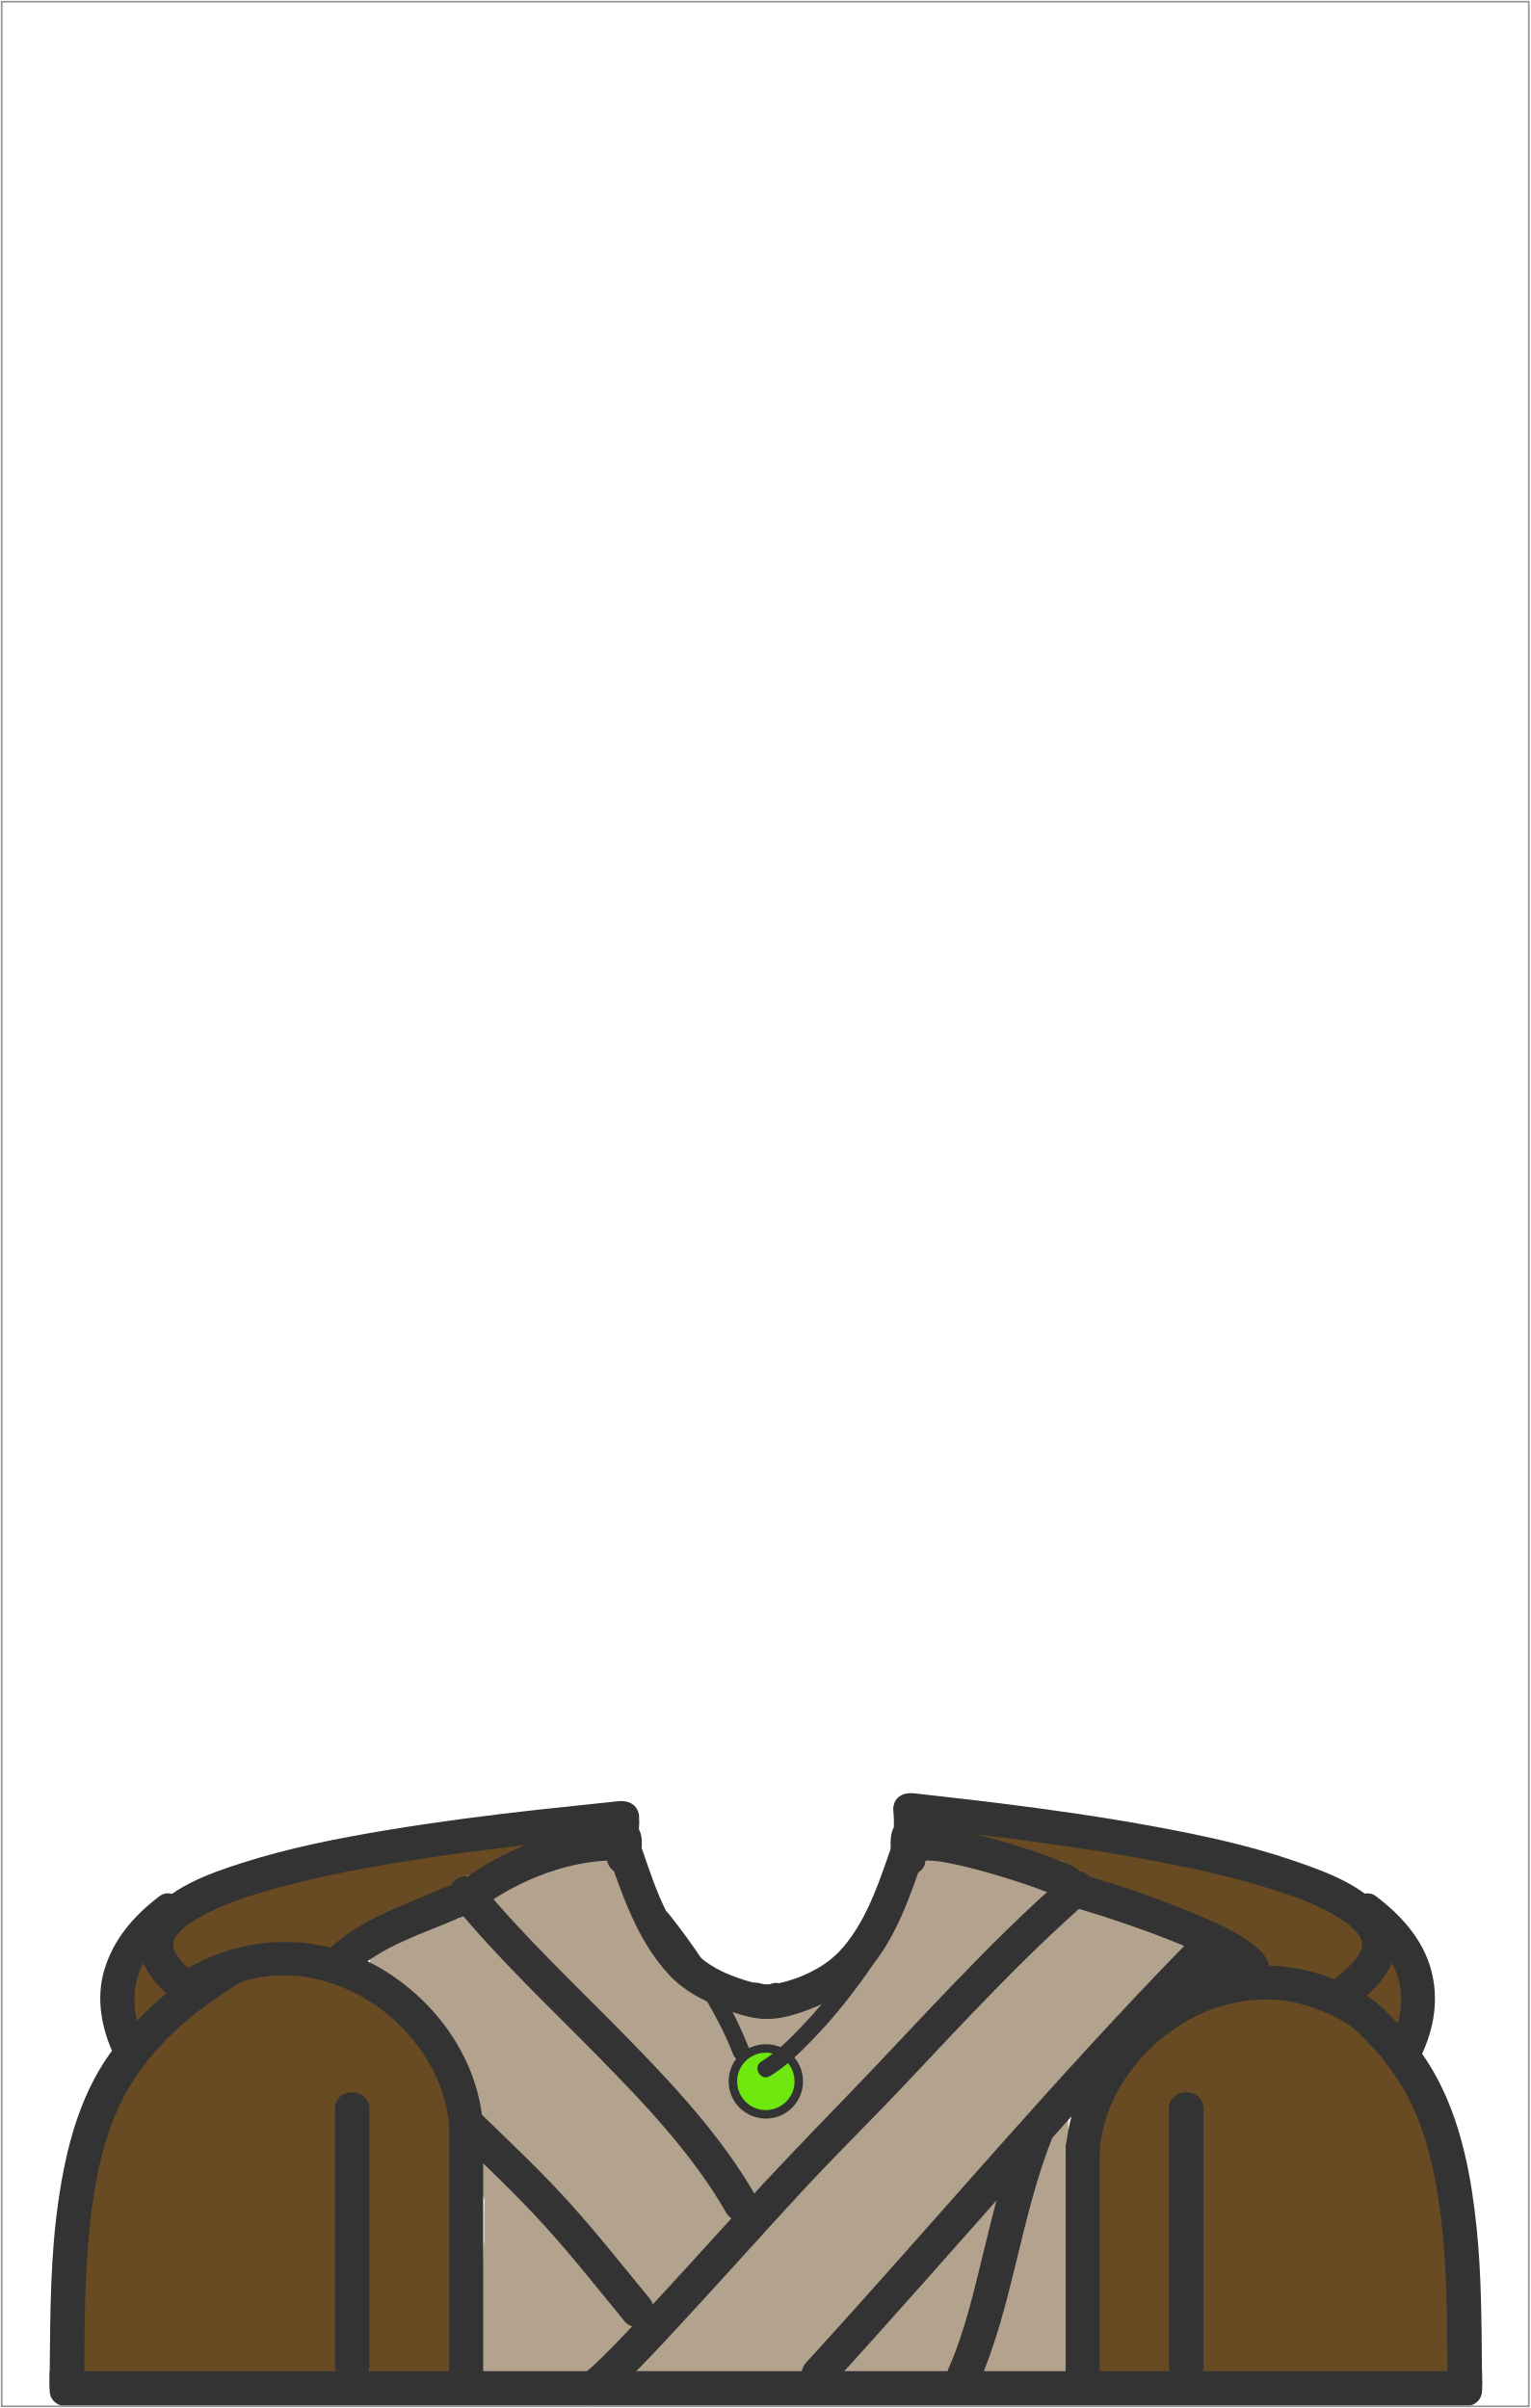
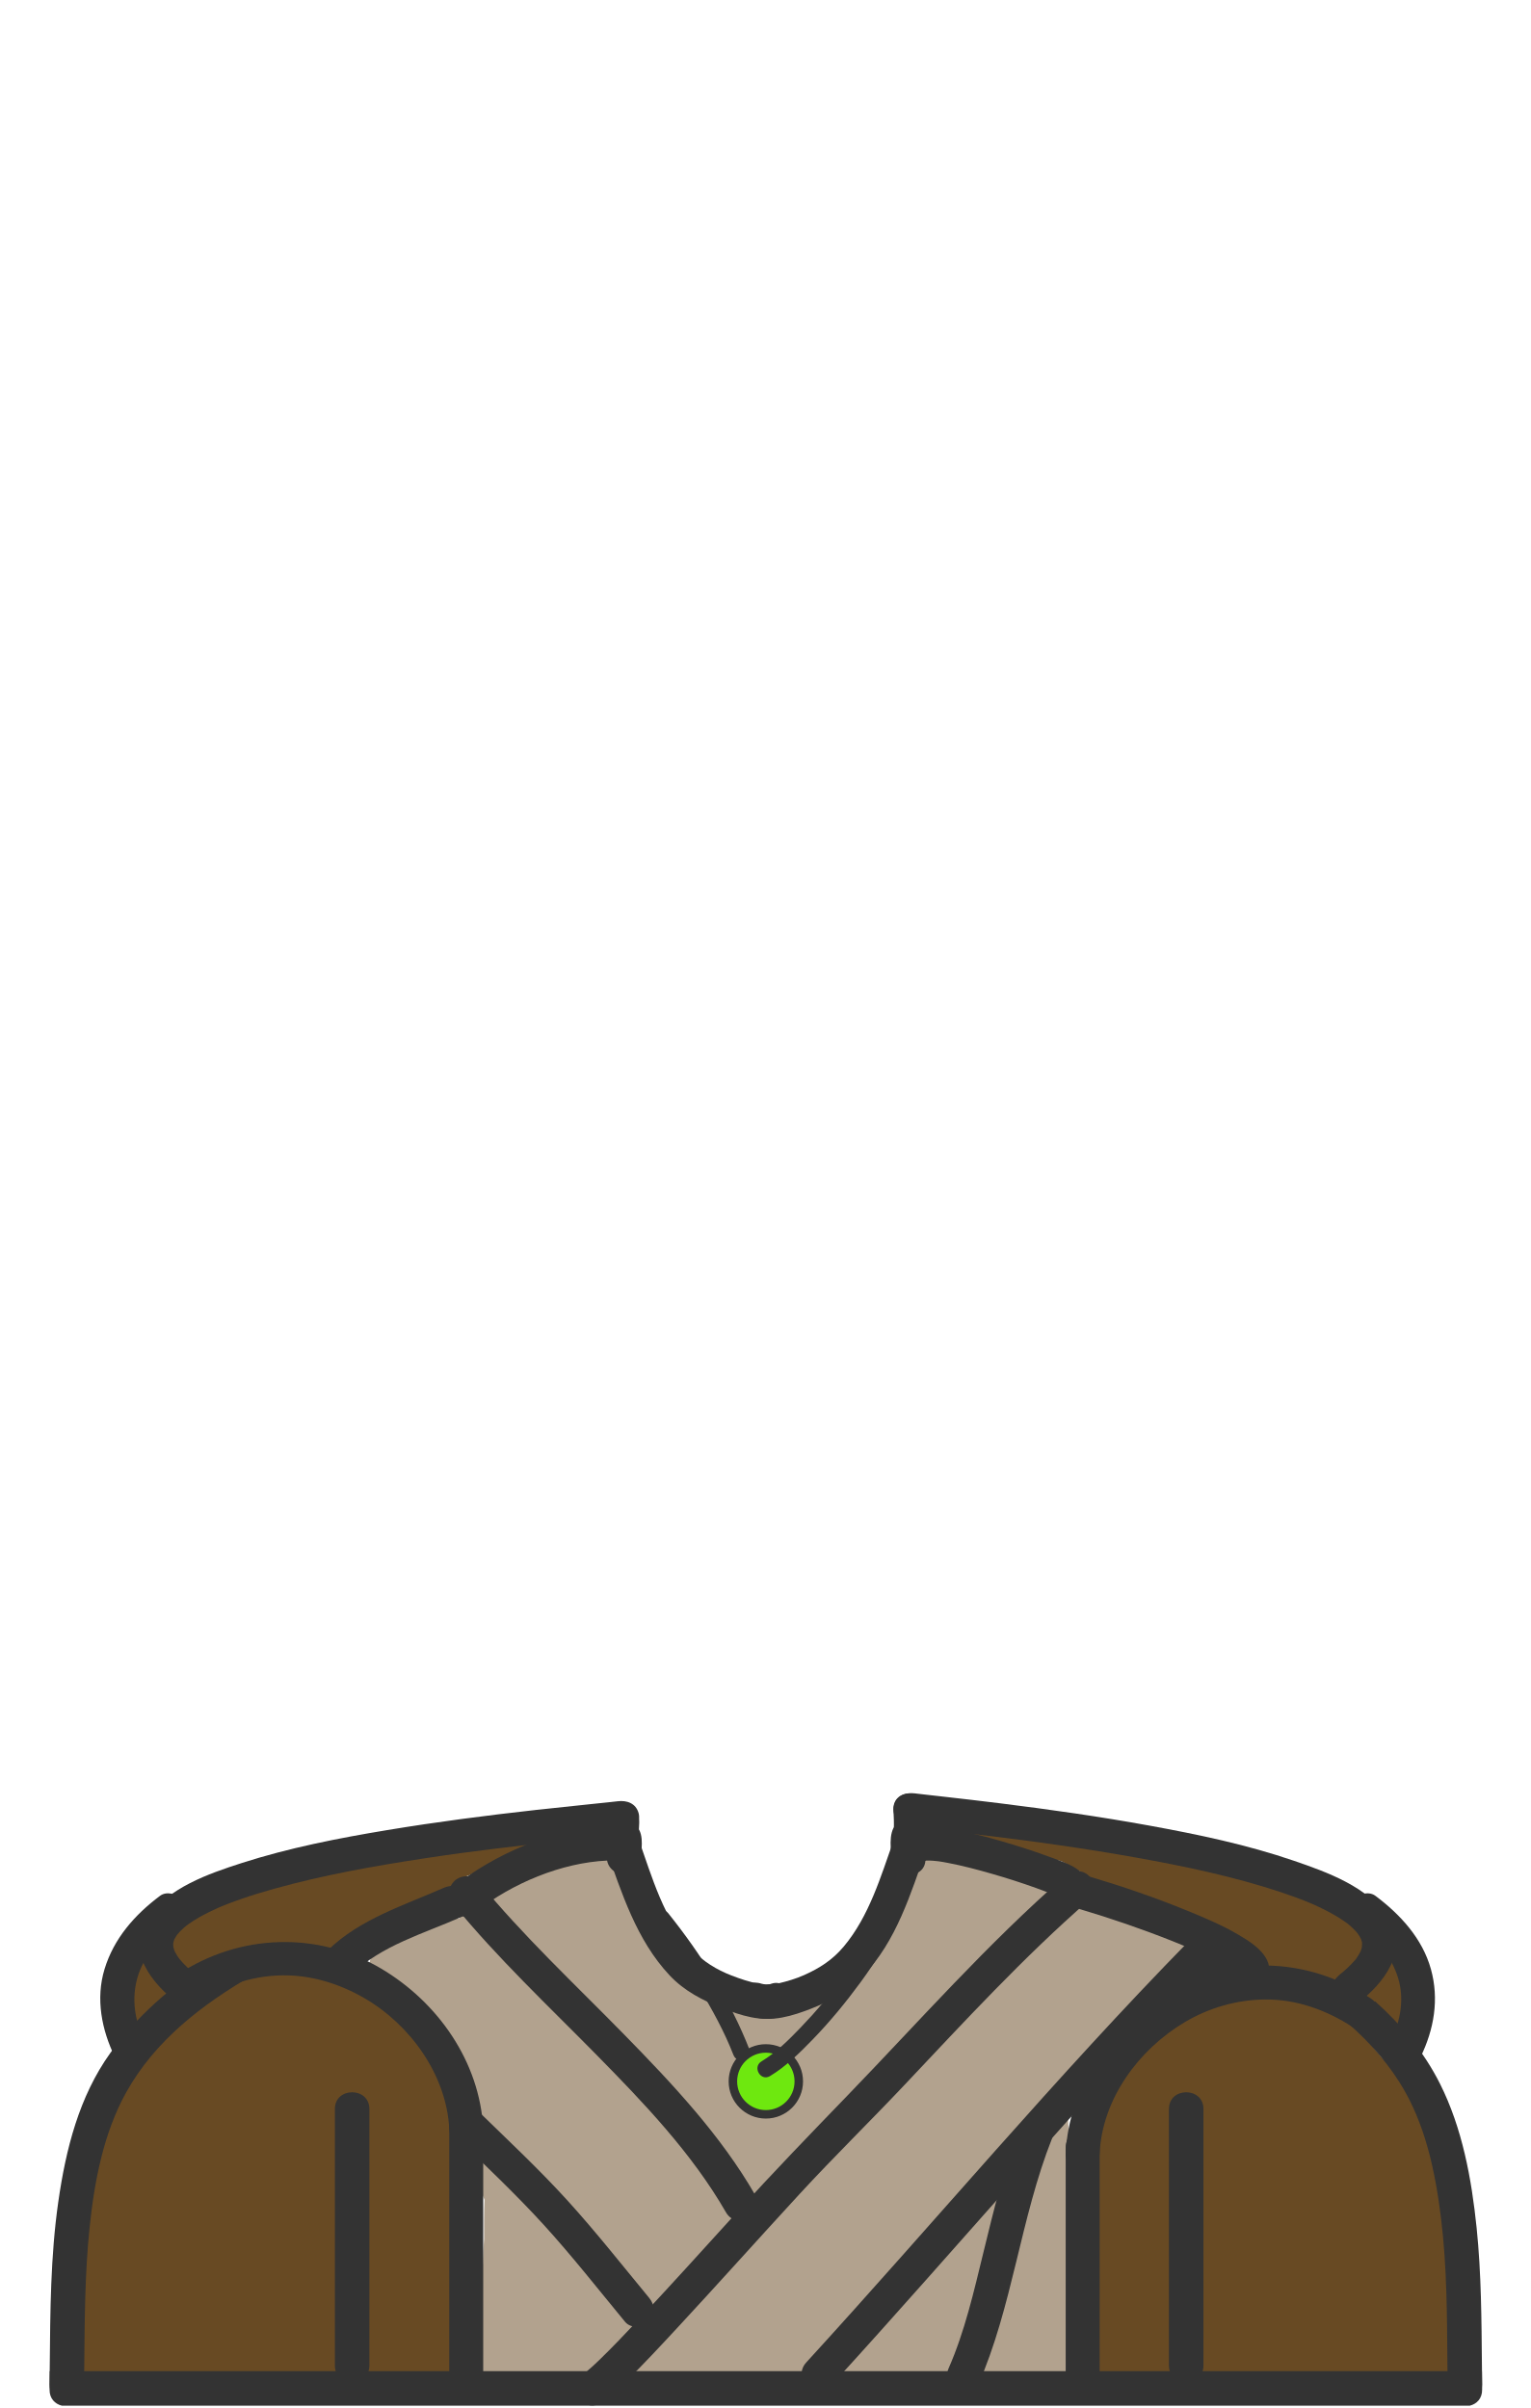
<svg xmlns="http://www.w3.org/2000/svg" width="901px" height="1418px" viewBox="0 0 901 1418" version="1.1">
  <defs />
  <g id="Page-1" stroke="none" stroke-width="1" fill="none" fill-rule="evenodd">
    <g id="robe" transform="translate(1, 1)">
      <path d="M727.177,1146.814 C718.789,1141.251 707.674,1140.513 697.588,1140.081 C678.331,1130.025 661.132,1115.562 639.931,1110.052 C628.181,1106.996 617.071,1104.445 606.073,1099.129 C594.516,1093.544 583.243,1087.961 570.344,1086.505 C565.086,1085.912 560.631,1091.075 560.224,1095.948 C559.851,1095.962 559.476,1095.957 559.104,1095.975 C555.611,1091.138 548.166,1088.792 543.519,1094.221 C530.906,1108.959 515.908,1122.89 508.068,1140.976 C506.737,1144.049 506.333,1147.259 507.524,1150.131 C506.8,1151.5 506.091,1152.876 505.397,1154.26 C502.602,1157.064 499.803,1159.864 496.953,1162.618 C494.756,1164.744 492.502,1166.811 490.195,1168.816 C489.159,1168.474 488.07,1168.325 486.98,1168.375 C485.666,1166.59 483.813,1165.229 481.614,1164.752 C469.757,1162.183 455.699,1168.146 446.359,1177.466 C433.687,1172.479 420.57,1168.933 407.012,1170.611 C405.923,1169.873 404.868,1169.085 403.852,1168.25 C400.234,1165.258 396.786,1162.065 393.525,1158.688 C391.53,1156.619 390.727,1155.687 389.525,1153.91 C389.261,1153.516 389.015,1153.11 388.788,1152.694 C389.301,1146.899 384.899,1142.959 380.048,1142.105 C376.84,1135.242 373.614,1128.425 369.709,1121.949 C368.028,1115.857 366.132,1109.839 363.253,1104.296 C363.768,1103.061 363.987,1101.646 363.779,1100.051 C363.66,1099.15 363.51,1098.253 363.33,1097.362 L363.416,1097.35 C362.774,1093.56 362.616,1089.651 362.062,1085.837 C361.423,1081.441 356.356,1078.378 352.266,1078.378 C349.911,1078.362 347.632,1079.203 345.851,1080.744 C342.007,1080.556 337.967,1081.46 334.301,1082.635 C332.487,1082.989 330.818,1083.672 329.205,1084.487 C322.809,1087.024 316.667,1090.175 310.474,1093.154 C309.028,1093.849 307.574,1094.524 306.111,1095.184 L305.589,1095.421 L305.235,1095.565 C304.459,1095.875 303.677,1096.169 302.889,1096.445 C299.207,1092.011 292.434,1090.138 288.193,1095.577 C287.66,1096.26 287.137,1096.95 286.623,1097.647 C286.616,1097.643 286.61,1097.639 286.604,1097.633 L286.447,1097.889 C283.259,1102.234 280.472,1106.758 277.906,1111.405 C276.99,1112.965 276.14,1114.562 275.358,1116.193 C273.21,1120.364 271.187,1124.613 269.173,1128.907 C263.249,1127.799 256.995,1127.822 251.1,1128.157 C242.499,1128.647 233.663,1130.032 225.909,1133.947 C222.1,1135.87 220.407,1140.631 221.098,1144.819 C219.982,1146.071 219.015,1147.456 218.284,1149.021 C215.366,1155.28 215.875,1163.014 221.487,1167.667 C225.227,1170.768 229.782,1172.079 234.425,1172.017 C244.194,1185.557 253.75,1199.248 263.962,1212.459 C265.786,1214.813 267.632,1217.152 269.497,1219.474 C271.524,1235.55 273.98,1251.566 277.078,1267.475 C278.797,1276.304 280.322,1286.012 284.234,1294.366 C283.909,1302.081 283.948,1309.83 283.984,1317.572 C283.571,1322.473 283.271,1327.381 283.218,1332.298 C279.367,1345.882 278.247,1360.516 279.119,1373.666 C279.308,1376.509 280.505,1378.822 282.231,1380.506 C282.252,1386.801 282.352,1393.099 282.506,1399.402 C282.641,1404.936 287.025,1409.56 292.665,1409.56 C298.407,1409.56 301.857,1405.314 302.712,1400.147 C302.837,1400.11 302.958,1400.059 303.081,1400.014 C303.519,1402.697 305.048,1405.202 307.854,1406.818 C317.819,1412.557 329.061,1414.107 340.402,1413.249 C351.891,1412.382 362.852,1408.765 374.23,1407.409 C376.467,1407.147 378.711,1406.952 380.96,1406.824 C381.725,1407.287 382.556,1407.631 383.425,1407.843 C394.36,1410.424 407.799,1411.181 419.57,1408.071 C422.222,1408.221 424.873,1408.348 427.525,1408.429 C442.74,1418.469 463.205,1412.434 479.852,1408.049 C505.158,1406.863 530.246,1402.158 555.606,1401.52 C566.138,1402.497 576.641,1402.874 587.049,1399.965 C589.079,1403.909 593.532,1406.822 598.778,1405.812 C599.269,1405.717 599.762,1405.612 600.257,1405.504 C604.367,1408.174 610.495,1407.67 613.898,1403.99 C614.511,1404.106 615.122,1404.254 615.727,1404.456 C620.546,1406.073 627.394,1402.632 628.224,1397.361 C635.12,1353.523 631.423,1309.359 629.264,1265.304 C629.189,1263.782 628.846,1262.444 628.312,1261.273 C628.093,1253.711 627.741,1246.153 627.255,1238.603 C632.183,1231.138 637.121,1223.689 642.333,1216.471 C653.911,1205.168 666.189,1194.175 674.607,1180.355 C676.701,1176.917 676.336,1172.433 674.028,1169.237 C674.145,1169.115 674.257,1168.99 674.374,1168.867 C675.05,1168.131 675.625,1167.308 676.082,1166.42 C677.951,1166.097 679.823,1165.805 681.694,1165.574 C688.757,1164.705 695.877,1164.508 702.996,1164.665 L703.094,1164.706 C704.817,1165.385 706.628,1165.354 708.331,1164.848 C712.916,1165.056 717.494,1165.375 722.049,1165.747 C732.831,1166.625 734.935,1151.958 727.177,1146.814 Z M370.496,1356.09 C360.765,1345.009 351.391,1333.626 342.98,1321.556 C346.331,1322.699 349.655,1323.919 352.95,1325.215 C353.676,1325.504 354.442,1325.682 355.221,1325.743 C361.056,1333.662 366.906,1341.569 373.122,1349.202 C372.09,1351.435 371.213,1353.737 370.496,1356.09 Z" id="Shape" fill-opacity="0.511" fill="#684A23" fill-rule="nonzero" />
      <path d="M370.962,1068.63 C370.379,1069.086 369.79,1069.529 369.199,1069.971 C369.807,1070.907 370.398,1071.7 370.962,1072.263 C374.519,1075.82 375.332,1065.212 370.962,1068.63 Z" id="Shape" fill="#54361F" fill-rule="nonzero" />
      <path d="M852.048,1376.753 C852.678,1375.601 853.395,1374.524 854.083,1373.373 C856.42,1369.465 855.852,1365.603 853.76,1362.771 C855.418,1340.21 853.233,1317.741 848.142,1295.735 C851.383,1292.592 852.821,1287.041 850.02,1283.202 C848.685,1281.369 847.371,1279.52 846.08,1277.656 C846.603,1276.42 846.832,1275.007 846.667,1273.431 C845.409,1261.554 841.297,1251.139 835.668,1241.503 C833.9,1234.944 832.223,1228.354 830.05,1221.966 C828.222,1216.598 822.614,1214.308 817.8,1215.034 C817.193,1214.476 816.567,1213.937 815.924,1213.42 C815.229,1212.866 814.473,1212.392 813.672,1212.007 C810.061,1207.714 806.438,1203.432 802.952,1199.082 C802.84,1198.901 802.741,1198.715 802.612,1198.544 C801.861,1197.557 801.077,1196.597 800.26,1195.664 C798.748,1193.718 797.274,1191.743 795.839,1189.74 C793.906,1187.034 791.239,1185.14 788.144,1184.772 C781.096,1179.749 772.983,1175.832 764.989,1174.315 C765.03,1173.945 765.056,1173.572 765.056,1173.193 C765.053,1168.739 764.875,1164.228 764.077,1159.963 C769.114,1162.361 774.164,1164.729 779.229,1167.067 C780.933,1167.853 782.709,1168.306 784.449,1168.339 C785.954,1169.485 787.433,1170.664 788.887,1171.875 C790.999,1173.634 793.041,1175.475 795.007,1177.395 C795.213,1178.152 795.5,1178.915 795.903,1179.676 C798.953,1185.455 803.084,1190.625 807.65,1195.278 C813.377,1201.115 824.714,1196.852 825.288,1189.34 C831.481,1188.248 835.524,1180.895 832.41,1174.163 C832.094,1173.48 831.756,1172.811 831.418,1172.142 C831.547,1169.609 830.778,1166.956 828.791,1164.658 C827.254,1162.883 825.52,1161.332 823.676,1159.916 C822.274,1158.068 820.818,1156.262 819.31,1154.499 C819.134,1154.299 818.951,1154.106 818.76,1153.92 C819.443,1149.88 817.347,1145.977 813.866,1143.428 C794.071,1128.92 777.377,1109.504 753.614,1101.577 C751.058,1100.33 748.467,1099.156 745.843,1098.058 C741.617,1096.292 737.297,1094.794 733.011,1093.216 C731.155,1093.757 729.255,1094.131 727.332,1094.332 C715.678,1095.566 703.246,1092.266 692.155,1087.519 C685.625,1090.383 677.83,1090.103 671.057,1086.526 C669.575,1085.744 668.077,1084.994 666.562,1084.278 C665.623,1083.927 662.689,1082.742 662.023,1082.514 C658.096,1081.177 654.128,1079.966 650.104,1078.954 C641.477,1076.784 632.677,1074.881 623.884,1073.511 C610.491,1071.424 597.571,1067.378 584.539,1063.766 C579.233,1067.015 572.547,1068.076 565.884,1066.845 C557.964,1065.381 550.471,1062.308 542.551,1060.845 C539.762,1060.329 537.258,1059.174 535.082,1057.571 C534.177,1059 533.64,1060.663 533.484,1062.371 C533.229,1062.703 532.994,1063.043 532.784,1063.398 C530.448,1067.388 531.242,1070.159 534.217,1073.524 C535.23,1074.98 536.207,1076.455 537.421,1077.773 C541.1,1081.765 547.202,1081.436 551.186,1078.278 C552.348,1077.544 553.582,1076.93 554.812,1076.313 C555.265,1076.082 555.696,1075.808 556.097,1075.496 C567.708,1078.931 578.958,1083.543 590.607,1086.902 C593.182,1088.418 595.9,1089.68 598.795,1090.882 C600.872,1091.745 603.096,1091.527 605.1,1090.652 C611.202,1092.426 617.431,1093.686 623.673,1094.904 C628.461,1097.37 633.139,1100.042 637.694,1102.915 C647.86,1109.345 659.688,1113.096 670.849,1117.382 C682.137,1121.718 692.812,1127.104 704.413,1130.682 C707.884,1131.752 711.373,1132.756 714.863,1133.754 C715.218,1133.973 715.582,1134.201 715.936,1134.418 C723.38,1138.951 730.982,1143.209 738.686,1147.278 C737.33,1150.833 737.687,1155.061 740.802,1158.138 C740.793,1158.983 740.872,1159.828 741.036,1160.657 C741.436,1162.661 741.855,1164.653 742.325,1166.63 C742.238,1166.575 742.161,1166.506 742.073,1166.455 C736.984,1163.474 731.365,1165.589 728.175,1170.101 C727.458,1171.114 726.73,1172.254 725.969,1173.423 C714.542,1168.727 701.882,1174.699 692.107,1181.926 C689.585,1178.905 685.357,1176.814 681.42,1178.3 C659.151,1186.706 652.221,1214.161 648.062,1235.18 C642.005,1265.779 635.676,1297.099 641.139,1328.281 C641.584,1330.829 642.987,1332.695 644.848,1333.906 C640.01,1344.086 640.746,1356.248 641.961,1367.161 C642.751,1374.237 644.108,1381.177 645.078,1388.136 C641.363,1395 644.469,1402.851 647.582,1409.27 C651.581,1417.519 662.648,1414.763 665.713,1407.712 C669.347,1408.514 673.377,1407.462 675.867,1404.272 C680.711,1405.322 685.628,1405.864 690.207,1404.458 C690.776,1404.278 691.33,1404.055 691.865,1403.79 C693.149,1404.458 694.636,1404.844 696.31,1404.82 C703.976,1404.716 711.489,1403.444 718.977,1402.027 C723.514,1401.927 728.045,1401.711 732.543,1401.246 C739.077,1407.33 748.784,1409.936 757.272,1411.568 C766.793,1413.4 776.778,1414.321 786.376,1412.584 C791.641,1411.632 794.619,1405.508 793.586,1400.613 C797.236,1401.025 800.911,1401.317 804.596,1401.495 C818.19,1404.537 832.048,1406.527 845.298,1402.427 C851.225,1400.593 854.146,1394.108 851.99,1388.773 C851.947,1388.418 851.886,1388.066 851.807,1387.717 C852.91,1385.163 852.899,1382.317 851.685,1379.624 C851.775,1378.91 851.861,1378.195 851.954,1377.48 C851.996,1377.179 852.025,1376.951 852.048,1376.753 Z M358.5,1068.5 C351.045,1068.64 343.601,1068.513 336.16,1068.248 C334.743,1068.382 333.326,1068.521 331.913,1068.692 C331.429,1068.751 331.067,1068.793 330.789,1068.825 C327.993,1069.233 325.2,1069.658 322.408,1070.096 C314.293,1071.367 306.166,1072.605 297.999,1073.5 L297.355,1073.569 L296.769,1073.671 C294.975,1073.979 293.182,1074.294 291.394,1074.643 C288.414,1075.225 285.44,1075.844 282.456,1076.406 C267.234,1079.269 252.196,1080.296 236.776,1081.101 C233.268,1081.284 229.75,1081.398 226.248,1081.688 C225.084,1081.785 219.21,1082.668 225.314,1081.644 C223.606,1081.93 221.763,1082.134 220.112,1082.679 C212.775,1085.1 206.995,1087.578 199,1088 C195.865,1088.165 192.858,1087.562 190.113,1086.375 C186.04,1088.893 182.059,1091.557 178.178,1094.361 C176.551,1093.335 174.675,1092.693 172.79,1092.601 C163.47,1092.145 150.519,1096.28 143.15,1103.997 C136.015,1107.002 129.407,1112.253 123.617,1117.372 C116.6,1119.442 109.953,1124.26 104.518,1129.116 C93.863,1130.185 85.22,1139.385 79.556,1149.287 C72.998,1160.751 66.059,1178.9 70.886,1192.149 L70.956,1192.119 C71.235,1192.934 71.552,1193.753 71.91,1194.576 C76.497,1205.118 94.402,1197.521 90.477,1186.748 C89.839,1184.995 89.758,1182.833 89.979,1180.625 C90.041,1180.631 90.101,1180.641 90.163,1180.645 C99.296,1181.257 106.108,1175.233 111.084,1167.311 C112.755,1166.608 114.384,1165.791 115.964,1164.87 C113.078,1169.701 110.9,1174.879 110.47,1180.486 C99.309,1191.938 89.816,1205.08 78.915,1216.806 C78.655,1217.085 78.416,1217.37 78.193,1217.66 C76.808,1218.127 75.444,1218.944 74.173,1220.193 C69.705,1224.589 66.386,1229.97 63.714,1235.733 C60.935,1236.913 58.654,1239.222 58.016,1242.285 C53.797,1262.561 44.674,1281.452 41.085,1301.885 C40.734,1303.879 40.831,1305.876 41.368,1307.685 C39.843,1312.599 38.683,1317.647 38.013,1322.872 C37.447,1327.275 41.532,1331.585 45.471,1332.668 C46.265,1332.886 47.028,1332.995 47.768,1333.028 C47.033,1339.376 46.452,1345.736 46.402,1352.136 C46.374,1355.687 46.513,1359.575 47.152,1363.358 C46.478,1364.66 46.131,1366.105 46.14,1367.571 C46.217,1380.058 47.647,1392.537 49.89,1404.811 C50.692,1409.203 55.471,1412.27 59.686,1412.27 C65.694,1412.27 69.224,1407.613 69.845,1402.112 C69.906,1401.575 69.952,1401.038 70.001,1400.504 C71.947,1399.602 73.557,1398.106 74.6,1396.231 C74.774,1396.131 74.94,1396.021 75.108,1395.912 C77.335,1399.424 80.21,1402.475 83.704,1403.78 C87.843,1406.388 93.64,1407.281 98.136,1407.707 C120.239,1409.791 141.937,1404.318 163.985,1404.144 C167.589,1404.116 170.194,1402.561 171.813,1400.33 C171.918,1400.35 172.014,1400.379 172.12,1400.394 C193.039,1403.592 214.907,1401.421 235.105,1408.521 C237.887,1409.499 240.362,1409.197 242.362,1408.106 C248.316,1411.027 257.237,1408.209 257.433,1399.65 C262.389,1400.707 267.949,1398.417 269.274,1392.623 C269.734,1390.576 270.129,1388.514 270.457,1386.442 C272.047,1384.645 273.03,1382.303 273.024,1379.763 C272.989,1366.552 272.282,1353.367 271.629,1340.18 C273.61,1338.465 274.976,1336.037 275.055,1333.032 C275.595,1312.565 272.386,1292.376 270.314,1272.077 C269.96,1268.618 268.394,1265.498 265.799,1263.655 C265.565,1261.665 265.328,1259.675 265.089,1257.685 C265.405,1257.44 265.71,1257.185 265.984,1256.912 C272.676,1250.215 269.112,1236.525 267.242,1228.281 C265.113,1218.894 261.26,1209.746 256.513,1201.395 C248.242,1186.844 235.028,1173.571 218.792,1168.489 C209.805,1163.087 200.027,1159.098 189.72,1158.299 C187.461,1158.123 185.168,1159.069 183.367,1160.543 L182.266,1160.045 C192.287,1152.802 200.898,1142.906 210.682,1135.802 C214.088,1133.329 217.686,1131.133 221.505,1129.358 C224.982,1127.742 232.832,1128.647 237.738,1127.874 C243.063,1127.034 247.257,1124.678 250.951,1120.776 C251.936,1119.736 252.843,1118.631 253.829,1117.594 C253.547,1117.945 253.931,1117.724 254.172,1117.498 C254.879,1117.448 255.936,1117.312 256.091,1117.323 C262.572,1117.706 265.821,1112.92 265.878,1107.896 C266.585,1107.332 267.305,1106.784 268.037,1106.253 C273.981,1103.713 279.955,1101.243 285.957,1098.844 C291.172,1097.871 296.484,1097.415 301.722,1096.537 C310.067,1095.138 317.962,1091.324 325.764,1088.218 C329.569,1086.701 333.716,1085.009 337.942,1083.991 C343.38,1084.312 348.821,1084.574 354.287,1083.434 C358.377,1082.579 360.756,1079.268 361.4,1075.595 C361.717,1075.353 362.356,1074.848 362.532,1074.723 C364.779,1073.15 367.008,1071.604 369.197,1069.971 C368.565,1068.998 367.912,1067.868 367.246,1066.664 C364.472,1067.819 361.505,1068.442 358.5,1068.5 Z" id="Shape" fill="#684A23" fill-rule="nonzero" />
      <circle id="Oval" stroke="#333333" stroke-width="5" fill="#6EE80F" fill-rule="nonzero" cx="449.841" cy="1224.663" r="19.397" />
      <path d="M452.314,1221.534 C461.686,1215.865 469.759,1207.902 477.338,1200.086 C487.564,1189.538 496.929,1178.139 505.605,1166.29 C513.784,1155.12 521.384,1143.29 526.901,1130.559 C530.735,1121.711 534.492,1110.99 531.488,1101.338 C529.579,1095.201 519.924,1097.821 521.845,1103.996 C524.228,1111.652 520.308,1121.094 517.058,1128.228 C511.551,1140.32 504.078,1151.536 496.248,1162.228 C488.315,1173.062 479.572,1183.336 470.267,1193.014 C463.314,1200.245 455.905,1207.674 447.267,1212.899 C441.759,1216.231 446.782,1224.881 452.314,1221.534 Z M440.39,1206.405 C429.15,1177.426 411.758,1149.833 392.373,1125.637 C388.34,1120.604 381.312,1127.728 385.302,1132.707 C394.604,1144.317 402.828,1156.796 410.516,1169.52 C418.149,1182.154 425.4,1195.279 430.747,1209.063 C433.053,1215.009 442.725,1212.426 440.39,1206.405 Z M871.397,1392.266 C871.142,1365.131 871.06,1337.977 868.277,1310.953 C865.292,1281.959 859.855,1252.244 846.68,1226.004 C837.258,1207.234 823.954,1191.303 808.5,1177.518 C802.058,1181.152 795.161,1184.506 788.163,1186.758 C801.547,1197.761 813.458,1210.364 822.865,1225.202 C838.013,1249.074 843.956,1277.814 847.349,1305.528 C850.865,1334.278 850.844,1363.322 851.078,1392.265 C851.108,1395.88 851.148,1399.497 851.188,1403.104 C851.26,1408.427 854.643,1411.586 858.647,1412.582 C860.495,1413.05 862.465,1413.04 864.293,1412.582 C868.266,1411.587 871.567,1408.428 871.506,1403.104 C871.468,1399.488 871.427,1395.881 871.397,1392.266 Z" id="Shape" fill="#333333" fill-rule="nonzero" />
      <path d="M871.508,1406.152 C871.57,1411.476 868.268,1414.634 864.295,1415.631 L35.389,1415.631 C31.417,1414.635 28.115,1411.477 28.176,1406.152 C28.217,1402.546 28.257,1398.928 28.288,1395.312 L871.398,1395.312 C871.427,1398.929 871.468,1402.536 871.508,1406.152 Z" id="Shape" fill="#333333" fill-rule="nonzero" />
      <path d="M687.147,1240.899 L687.147,1391.908 C687.147,1405.011 707.465,1405.011 707.465,1391.908 L707.465,1389.898 C707.465,1376.794 687.147,1376.794 687.147,1389.898 L687.147,1391.908 C687.147,1405.011 707.465,1405.011 707.465,1391.908 L707.465,1240.899 C707.466,1227.797 687.147,1227.797 687.147,1240.899 Z M196.133,1240.899 L196.133,1391.908 C196.133,1405.011 216.451,1405.011 216.451,1391.908 L216.451,1389.898 C216.451,1376.794 196.133,1376.794 196.133,1389.898 L196.133,1391.908 C196.133,1405.011 216.451,1405.011 216.451,1391.908 L216.451,1240.899 C216.451,1227.797 196.133,1227.797 196.133,1240.899 Z M120.877,1155.019 C99.122,1169.413 79.35,1186.465 63.925,1207.973 C45.507,1233.655 37.735,1264.73 33.316,1295.594 C28.725,1327.634 28.592,1359.97 28.288,1392.266 C28.257,1395.881 28.217,1399.498 28.176,1403.105 C28.115,1408.428 31.417,1411.587 35.389,1412.583 C37.217,1413.041 39.188,1413.051 41.037,1412.583 C45.039,1411.588 48.422,1408.429 48.494,1403.105 C48.535,1399.489 48.576,1395.881 48.605,1392.266 C48.849,1365.131 48.94,1337.977 51.724,1310.953 C54.518,1283.798 59.861,1255.352 73.22,1231.256 C90.13,1200.717 118.129,1179.177 148.157,1161.884 C138.981,1160.11 129.795,1157.929 120.877,1155.019 Z" id="Shape" fill="#333333" fill-rule="nonzero" />
      <path d="M626.002,1103.723 C580.1,1143.76 539.939,1189.488 497.687,1233.208 C475.797,1255.857 454.024,1278.422 432.823,1301.739 C413.391,1323.111 394.052,1344.573 374.276,1365.628 C366.943,1373.436 359.56,1381.214 351.866,1388.67 C349.425,1391.034 346.944,1393.367 344.326,1395.537 C342.331,1397.189 345.438,1394.717 344.684,1395.279 C344.308,1395.56 343.92,1395.824 343.526,1396.078 C341.466,1397.402 346.148,1395.414 346.605,1395.472 C341.183,1394.786 336.605,1400.539 336.605,1405.472 C336.605,1411.441 341.198,1414.788 346.605,1415.472 C354.226,1416.436 362.617,1406.13 367.378,1401.477 C377.658,1391.43 387.445,1380.871 397.221,1370.336 C421.63,1344.033 445.518,1317.253 469.825,1290.857 C489.913,1269.043 511.114,1248.328 531.463,1226.757 C566.678,1189.428 601.416,1151.643 640.144,1117.865 C644.254,1114.28 643.8,1107.379 640.144,1103.722 C636.096,1099.674 630.106,1100.144 626.002,1103.723 Z" id="Shape" fill="#333333" fill-rule="nonzero" />
      <path d="M266.393,1120.913 C292.032,1152.219 321.637,1180.049 349.972,1208.851 C378.017,1237.358 406.274,1266.878 426.348,1301.741 C432.78,1312.912 450.065,1302.844 443.618,1291.647 C423.273,1256.315 394.828,1226.093 366.475,1197.115 C337.431,1167.431 306.89,1138.952 280.536,1106.771 C277.078,1102.548 269.96,1103.205 266.393,1106.771 C262.255,1110.909 262.942,1116.7 266.393,1120.913 Z M699.142,1141.817 C620.834,1221.732 549.09,1307.662 473.624,1390.191 C464.941,1399.687 479.046,1413.871 487.767,1404.334 C563.233,1321.805 634.976,1235.874 713.285,1155.96 C722.313,1146.745 708.18,1132.594 699.142,1141.817 Z" id="Shape" fill="#333333" fill-rule="nonzero" />
      <path d="M599.05,1252.894 C589.763,1276.345 583.892,1300.933 577.923,1325.384 C572.305,1348.399 566.956,1371.97 557.392,1393.739 C555.2,1398.729 555.879,1404.433 560.98,1407.421 C565.271,1409.935 572.468,1408.826 574.662,1403.833 C595.153,1357.192 599.617,1305.481 618.336,1258.21 C620.346,1253.135 616.178,1247.236 611.352,1245.909 C605.663,1244.345 601.055,1247.83 599.05,1252.894 Z M266.393,1256.352 C284.103,1273.646 302.231,1290.646 318.919,1308.948 C335.701,1327.354 351.113,1347.042 366.962,1366.24 C370.437,1370.448 377.526,1369.817 381.105,1366.24 C385.231,1362.113 384.572,1356.297 381.105,1352.097 C365.251,1332.895 349.81,1313.247 333.061,1294.806 C316.412,1276.474 298.241,1259.499 280.536,1242.209 C271.306,1233.197 257.153,1247.328 266.393,1256.352 Z" id="Shape" fill="#333333" fill-rule="nonzero" />
      <path d="M283.464,1398.787 L283.464,1249.28 C283.464,1236.383 263.464,1236.383 263.464,1249.28 L263.464,1398.787 C263.464,1411.685 283.464,1411.685 283.464,1398.787 Z" id="Shape" fill="#333333" fill-rule="nonzero" />
      <path d="M283.464,1252.511 C281.423,1213.086 256.734,1177.944 223.236,1158.162 C185.842,1136.08 139.955,1137.756 103.851,1161.588 C93.141,1168.658 103.147,1185.985 113.946,1178.858 C129.382,1168.669 146.587,1162.487 165.176,1162.227 C182.062,1161.991 198.55,1167.04 213.142,1175.432 C240.696,1191.278 261.837,1221.07 263.465,1252.511 C264.128,1265.342 284.131,1265.406 283.464,1252.511 Z M646.359,1401.736 L646.359,1263.503 C646.359,1250.606 626.359,1250.606 626.359,1263.503 L626.359,1401.736 C626.359,1414.634 646.359,1414.634 646.359,1401.736 Z" id="Shape" fill="#333333" fill-rule="nonzero" />
      <path d="M646.359,1266.734 C648.002,1235.019 669.216,1205.874 696.682,1189.654 C710.828,1181.3 726.914,1176.678 743.295,1176.45 C762.265,1176.184 780.187,1182.723 795.878,1193.081 C806.677,1200.209 816.683,1182.882 805.972,1175.811 C787.683,1163.738 766.616,1156.756 744.648,1156.45 C724.312,1156.165 704.119,1162.303 686.588,1172.385 C652.984,1191.71 628.383,1227.645 626.359,1266.735 C625.691,1279.63 645.695,1279.564 646.359,1266.734 Z M362.644,1059.729 C367.424,1059.083 363.237,1059.636 362.052,1059.774 C360.596,1059.944 359.138,1060.102 357.68,1060.258 C353.923,1060.662 350.164,1061.045 346.405,1061.432 C335.762,1062.527 325.121,1063.637 314.487,1064.823 C285.229,1068.085 256.011,1071.864 226.966,1076.682 C198.128,1081.465 169.2,1087.118 141.332,1096.074 C121.694,1102.385 98.056,1110.626 85.833,1128.446 C72.569,1147.786 88.693,1167.223 103.851,1178.858 C108.187,1182.186 115.038,1179.53 117.533,1175.27 C120.55,1170.121 118.261,1164.901 113.946,1161.588 C116.079,1163.226 112.657,1160.512 112.115,1160.054 C111.122,1159.21 110.151,1158.341 109.204,1157.447 C107.379,1155.735 105.675,1153.898 104.105,1151.949 C106.252,1154.615 104.043,1151.787 103.586,1151.097 C103.074,1150.313 102.598,1149.505 102.159,1148.678 C101.949,1148.286 101.757,1147.886 101.567,1147.485 C100.798,1145.87 102.55,1149.936 101.909,1148.299 C101.571,1147.415 101.293,1146.509 101.076,1145.588 C100.427,1142.921 101.034,1145.809 101.014,1145.592 C100.953,1144.851 100.939,1144.106 100.975,1143.363 C101.08,1140.512 100.513,1145.684 100.934,1143.471 C101.096,1142.622 101.348,1141.792 101.63,1140.977 C102.358,1138.873 100.392,1143.493 101.684,1140.926 C102.04,1140.22 102.452,1139.543 102.878,1138.877 C103.098,1138.534 103.335,1138.201 103.57,1137.868 C104.572,1136.454 101.928,1139.931 103.026,1138.561 C103.672,1137.768 104.354,1137.005 105.07,1136.275 C106.388,1134.908 107.83,1133.664 109.311,1132.477 C106.551,1134.689 109.491,1132.375 110.171,1131.896 C111.209,1131.171 112.266,1130.472 113.341,1129.802 C117.637,1127.097 122.197,1124.822 126.82,1122.734 C127.489,1122.432 131.508,1120.727 128.758,1121.876 C130.047,1121.341 131.341,1120.821 132.641,1120.314 C135.595,1119.165 138.572,1118.077 141.57,1117.049 C147.804,1114.896 154.124,1112.994 160.476,1111.22 C189.384,1103.143 219.079,1097.873 248.723,1093.351 C264.734,1090.909 275.313,1089.503 290.831,1087.591 C303.393,1086.044 315.971,1084.63 328.557,1083.289 C341.69,1081.891 354.87,1080.781 367.96,1079.013 C373.373,1078.282 376.242,1071.427 374.944,1066.712 C373.355,1060.936 368.041,1058.999 362.644,1059.729 Z" id="Shape" fill="#333333" fill-rule="nonzero" />
      <path d="M93.185,1115.413 C78.278,1126.581 66.046,1140.47 60.535,1158.57 C55.234,1175.98 58.825,1194.31 66.63,1210.314 C69.018,1215.211 75.879,1216.499 80.312,1213.902 C85.273,1210.996 86.289,1205.12 83.899,1200.22 C78.308,1188.756 76.379,1176.261 79.82,1163.887 C83.363,1151.142 92.894,1140.461 103.279,1132.682 C107.632,1129.42 109.859,1124.108 106.866,1119 C104.348,1114.7 97.558,1112.137 93.185,1115.413 Z M532.298,1074.374 C549.499,1076.704 566.797,1078.343 584.027,1080.454 C590.462,1081.243 596.893,1082.062 603.321,1082.911 L605.761,1083.235 C608.529,1083.604 603.607,1082.944 606.393,1083.32 C611.773,1084.047 617.149,1084.8 622.521,1085.578 C637.536,1087.749 652.519,1090.139 667.453,1092.808 C696.397,1097.985 725.4,1104.056 753.339,1113.341 C759.231,1115.299 765.06,1117.449 770.791,1119.839 C768.103,1118.719 772.162,1120.455 772.828,1120.754 C774.041,1121.298 775.244,1121.864 776.443,1122.439 C778.894,1123.617 781.307,1124.873 783.677,1126.207 C785.687,1127.339 787.653,1128.546 789.572,1129.827 C790.467,1130.429 791.349,1131.05 792.218,1131.69 C792.769,1132.094 794.317,1133.335 791.841,1131.387 C792.367,1131.801 792.881,1132.232 793.392,1132.664 C794.827,1133.883 796.181,1135.195 797.446,1136.59 C798.044,1137.247 800.054,1139.896 797.814,1136.923 C798.394,1137.693 798.918,1138.502 799.413,1139.329 C799.753,1139.895 800.055,1140.484 800.344,1141.078 C801.383,1143.203 799.427,1138.62 800.214,1140.821 C800.425,1141.412 800.59,1142.018 800.741,1142.627 C801.402,1145.281 800.77,1142.224 800.802,1142.539 C800.921,1143.746 800.474,1148.127 801.032,1144.023 C800.833,1145.486 800.417,1146.911 799.908,1148.294 C799.555,1149.253 801.092,1145.801 799.866,1148.288 C799.52,1148.974 799.147,1149.647 798.748,1150.304 C798.331,1151.004 797.871,1151.679 797.405,1152.347 C796.033,1154.311 798.805,1150.726 796.701,1153.228 C795.306,1154.884 793.774,1156.419 792.198,1157.901 C791.402,1158.642 790.59,1159.365 789.761,1160.069 C789.222,1160.533 785.804,1163.237 787.953,1161.588 C783.638,1164.901 781.349,1170.12 784.365,1175.27 C786.86,1179.53 793.711,1182.186 798.047,1178.858 C813.632,1166.894 828.727,1147.947 816.038,1128.199 C804.395,1110.077 780.191,1101.445 760.874,1094.806 C733.182,1085.29 704.273,1079.262 675.514,1074.019 C646.403,1068.712 617.084,1064.57 587.724,1060.912 C576.754,1059.546 565.773,1058.271 554.787,1057.032 C550.828,1056.586 546.868,1056.145 542.91,1055.693 C541.433,1055.525 539.957,1055.353 538.481,1055.177 C537.269,1055.031 532.781,1054.434 537.614,1055.089 C532.217,1054.358 526.902,1056.297 525.313,1062.073 C524.016,1066.789 526.885,1073.642 532.298,1074.374 Z" id="Shape" fill="#333333" fill-rule="nonzero" />
      <path d="M798.62,1132.683 C809.197,1140.608 818.184,1151.099 822.078,1163.888 C825.784,1176.059 823.487,1188.967 817.999,1200.221 C815.609,1205.12 816.625,1210.996 821.587,1213.903 C826.021,1216.5 832.88,1215.213 835.269,1210.315 C843.218,1194.015 846.287,1176.275 841.365,1158.571 C836.346,1140.522 823.361,1126.386 808.715,1115.414 C804.342,1112.138 797.553,1114.701 795.033,1119.002 C792.04,1124.108 794.267,1129.421 798.62,1132.683 Z M206.275,1161.472 C223.486,1144.659 248.75,1137.489 270.284,1127.987 C275.273,1125.786 276.388,1118.602 273.871,1114.305 C270.887,1109.21 265.176,1108.517 260.189,1110.717 C237.205,1120.86 210.821,1129.072 192.132,1147.329 C182.895,1156.354 197.047,1170.485 206.275,1161.472 Z" id="Shape" fill="#333333" fill-rule="nonzero" />
      <path d="M279.263,1124.721 C300.477,1108.061 329.422,1095.873 356.511,1094.632 C369.353,1094.044 369.41,1074.041 356.511,1074.632 C323.683,1076.136 290.754,1090.449 265.121,1110.578 C260.827,1113.951 261.614,1121.213 265.121,1124.721 C269.318,1128.917 274.98,1128.084 279.263,1124.721 Z M524.956,1064.731 C525.139,1068.688 525.382,1072.679 525.14,1076.639 C525.03,1077.789 525.092,1077.354 525.328,1075.333 L525.257,1075.633 C525.673,1074.213 526.442,1072.923 527.493,1071.882 C522.706,1077.281 538.222,1063.444 528.868,1070.667 C521.694,1076.208 523.29,1085.185 523.771,1093.278 C524.533,1106.092 544.538,1106.167 543.771,1093.278 C543.54,1089.382 543.246,1085.456 543.406,1081.55 C543.497,1080.404 543.424,1080.85 543.185,1082.889 C543.037,1083.873 540.374,1086.845 539.051,1087.868 C537.973,1088.7 536.047,1089.118 537.036,1088.719 C539.966,1087.539 539.071,1088.025 541.542,1086.097 C547.073,1081.781 545.226,1070.586 544.955,1064.731 C544.362,1051.891 524.359,1051.833 524.956,1064.731 Z" id="Shape" fill="#333333" fill-rule="nonzero" />
      <path d="M525.145,1082.492 C517.502,1104.068 510.641,1127.49 495.643,1145.33 C489.105,1153.107 481.49,1158.019 472.291,1162.099 C467.593,1164.183 462.473,1165.723 457.439,1166.896 C454.868,1167.495 454.222,1167.563 452.024,1167.697 C450.999,1167.76 449.974,1167.718 448.951,1167.668 C450.933,1167.766 447.762,1167.315 447.231,1167.136 C434.986,1162.972 429.774,1182.294 441.915,1186.421 C452.916,1190.161 466.082,1185.899 476.407,1181.873 C487.959,1177.369 498.215,1171.577 506.928,1162.635 C526.663,1142.379 535.222,1113.805 544.429,1087.81 C546.25,1082.668 542.414,1076.876 537.445,1075.509 C531.904,1073.983 526.963,1077.358 525.145,1082.492 Z M355.302,1072.263 C354.985,1078.96 353.35,1088.399 360.277,1092.477 C364.937,1095.221 372.087,1093.559 374.335,1088.353 C374.795,1087.287 375.249,1086.255 375.64,1085.174 C375.696,1085.018 375.754,1084.862 375.814,1084.708 C375.217,1086.255 374.908,1087.428 373.549,1088.567 L369.136,1091.138 L369.178,1091.128 L361.472,1090.12 L361.512,1090.141 L357.924,1086.554 C357.106,1084.226 356.803,1083.523 357.014,1084.443 C356.749,1082.084 356.65,1081.418 356.719,1082.445 C356.762,1083.163 356.735,1083.886 356.721,1084.604 C356.667,1087.351 356.483,1090.098 356.317,1092.84 C355.987,1098.286 361.115,1102.84 366.317,1102.84 C372.018,1102.84 375.987,1098.278 376.317,1092.84 C376.704,1086.45 378.59,1076.569 371.567,1072.851 C366.86,1070.359 359.936,1071.565 357.591,1076.865 C357.128,1077.913 356.681,1078.949 356.294,1080.02 C356.236,1080.181 356.177,1080.34 356.116,1080.499 C357.074,1077.998 357.247,1077.253 360.325,1075.202 L365.372,1073.837 L365.324,1073.841 L370.371,1075.207 C370.356,1075.197 370.341,1075.188 370.326,1075.18 L373.913,1078.768 C374.752,1081.077 375.049,1081.773 374.803,1080.859 C375.079,1083.203 375.17,1083.861 375.074,1082.832 C375.009,1082.1 375.021,1081.357 375.021,1080.622 C375.02,1077.835 375.17,1075.046 375.302,1072.263 C375.56,1066.814 370.558,1062.263 365.302,1062.263 C359.655,1062.263 355.56,1066.819 355.302,1072.263 Z" id="Shape" fill="#333333" fill-rule="nonzero" />
      <path d="M355.659,1087.371 C364.972,1113.659 373.668,1141.409 393.16,1162.196 C401.871,1171.486 412.68,1176.974 424.355,1181.604 C434.297,1185.545 447.856,1190.175 458.482,1186.419 C463.617,1184.605 466.99,1179.656 465.466,1174.118 C464.099,1169.145 458.308,1165.316 453.165,1167.134 C452.436,1167.392 451.729,1167.578 450.972,1167.732 C453.398,1167.241 450.549,1167.614 450.104,1167.616 C447.39,1167.628 447.665,1167.529 445.338,1167.087 C439.977,1166.066 434.755,1164.273 429.672,1162.318 C420.828,1158.918 412.977,1154.105 406.333,1147.019 C389.837,1129.427 382.804,1104.239 374.944,1082.054 C373.126,1076.921 368.185,1073.545 362.643,1075.07 C357.674,1076.438 353.837,1082.229 355.659,1087.371 Z M543.879,1094.792 C546.68,1093.949 541.698,1094.815 544.376,1094.657 C545.61,1094.585 546.853,1094.649 548.085,1094.722 C548.817,1094.765 553.281,1095.294 550.746,1094.944 C552.822,1095.231 554.886,1095.605 556.944,1095.996 C565.795,1097.671 574.525,1100.01 583.176,1102.497 C591.811,1104.974 600.364,1107.73 608.822,1110.759 C610.51,1111.365 612.191,1111.993 613.867,1112.634 C614.725,1112.962 619.737,1115.03 617.109,1113.905 C619.073,1114.746 621.079,1115.622 622.862,1116.811 C633.625,1123.992 643.627,1106.661 632.956,1099.541 C627.875,1096.15 621.579,1094.213 615.89,1092.109 C606.884,1088.781 597.712,1085.886 588.494,1083.21 C579.244,1080.525 569.89,1078.101 560.412,1076.364 C553.575,1075.112 545.44,1073.435 538.562,1075.506 C526.245,1079.214 531.497,1098.519 543.879,1094.792 Z" id="Shape" fill="#333333" fill-rule="nonzero" />
      <path d="M634.733,1123.237 C653.164,1128.734 671.408,1134.985 689.281,1142.091 C697.99,1145.554 706.848,1149.452 715.357,1154.102 C717.03,1155.016 718.67,1155.987 720.292,1156.988 C721.034,1157.447 721.762,1157.928 722.488,1158.412 C722.884,1158.676 725.758,1160.803 723.676,1159.184 C724.748,1160.024 725.763,1160.934 726.714,1161.908 C727.192,1162.392 728.464,1164.074 726.631,1161.64 C727.029,1162.168 727.348,1162.747 727.638,1163.34 C730.035,1168.233 736.88,1169.528 741.32,1166.928 C746.275,1164.026 747.306,1158.141 744.908,1153.246 C741.614,1146.524 734.212,1141.946 728.006,1138.28 C718.525,1132.679 708.251,1128.392 698.087,1124.215 C679.149,1116.431 659.67,1109.802 640.051,1103.951 C627.659,1100.257 622.404,1119.561 634.733,1123.237 Z" id="Shape" fill="#333333" fill-rule="nonzero" />
      <path d="M717.5,1150.5 C717.141,1150.5 716.796,1150.521 716.456,1150.551 C715.008,1149.589 713.195,1149 711,1149 C698.103,1149 698.103,1169 711,1169 C711.359,1169 711.704,1168.979 712.044,1168.949 C713.492,1169.911 715.305,1170.5 717.5,1170.5 C730.397,1170.5 730.397,1150.5 717.5,1150.5 Z" id="Shape" fill="#333333" fill-rule="nonzero" />
-       <g id="Rectangle-path" stroke="#979797">
+       <g id="Rectangle-path">
        <rect x="0" y="0" width="899" height="1416" />
      </g>
    </g>
  </g>
</svg>
